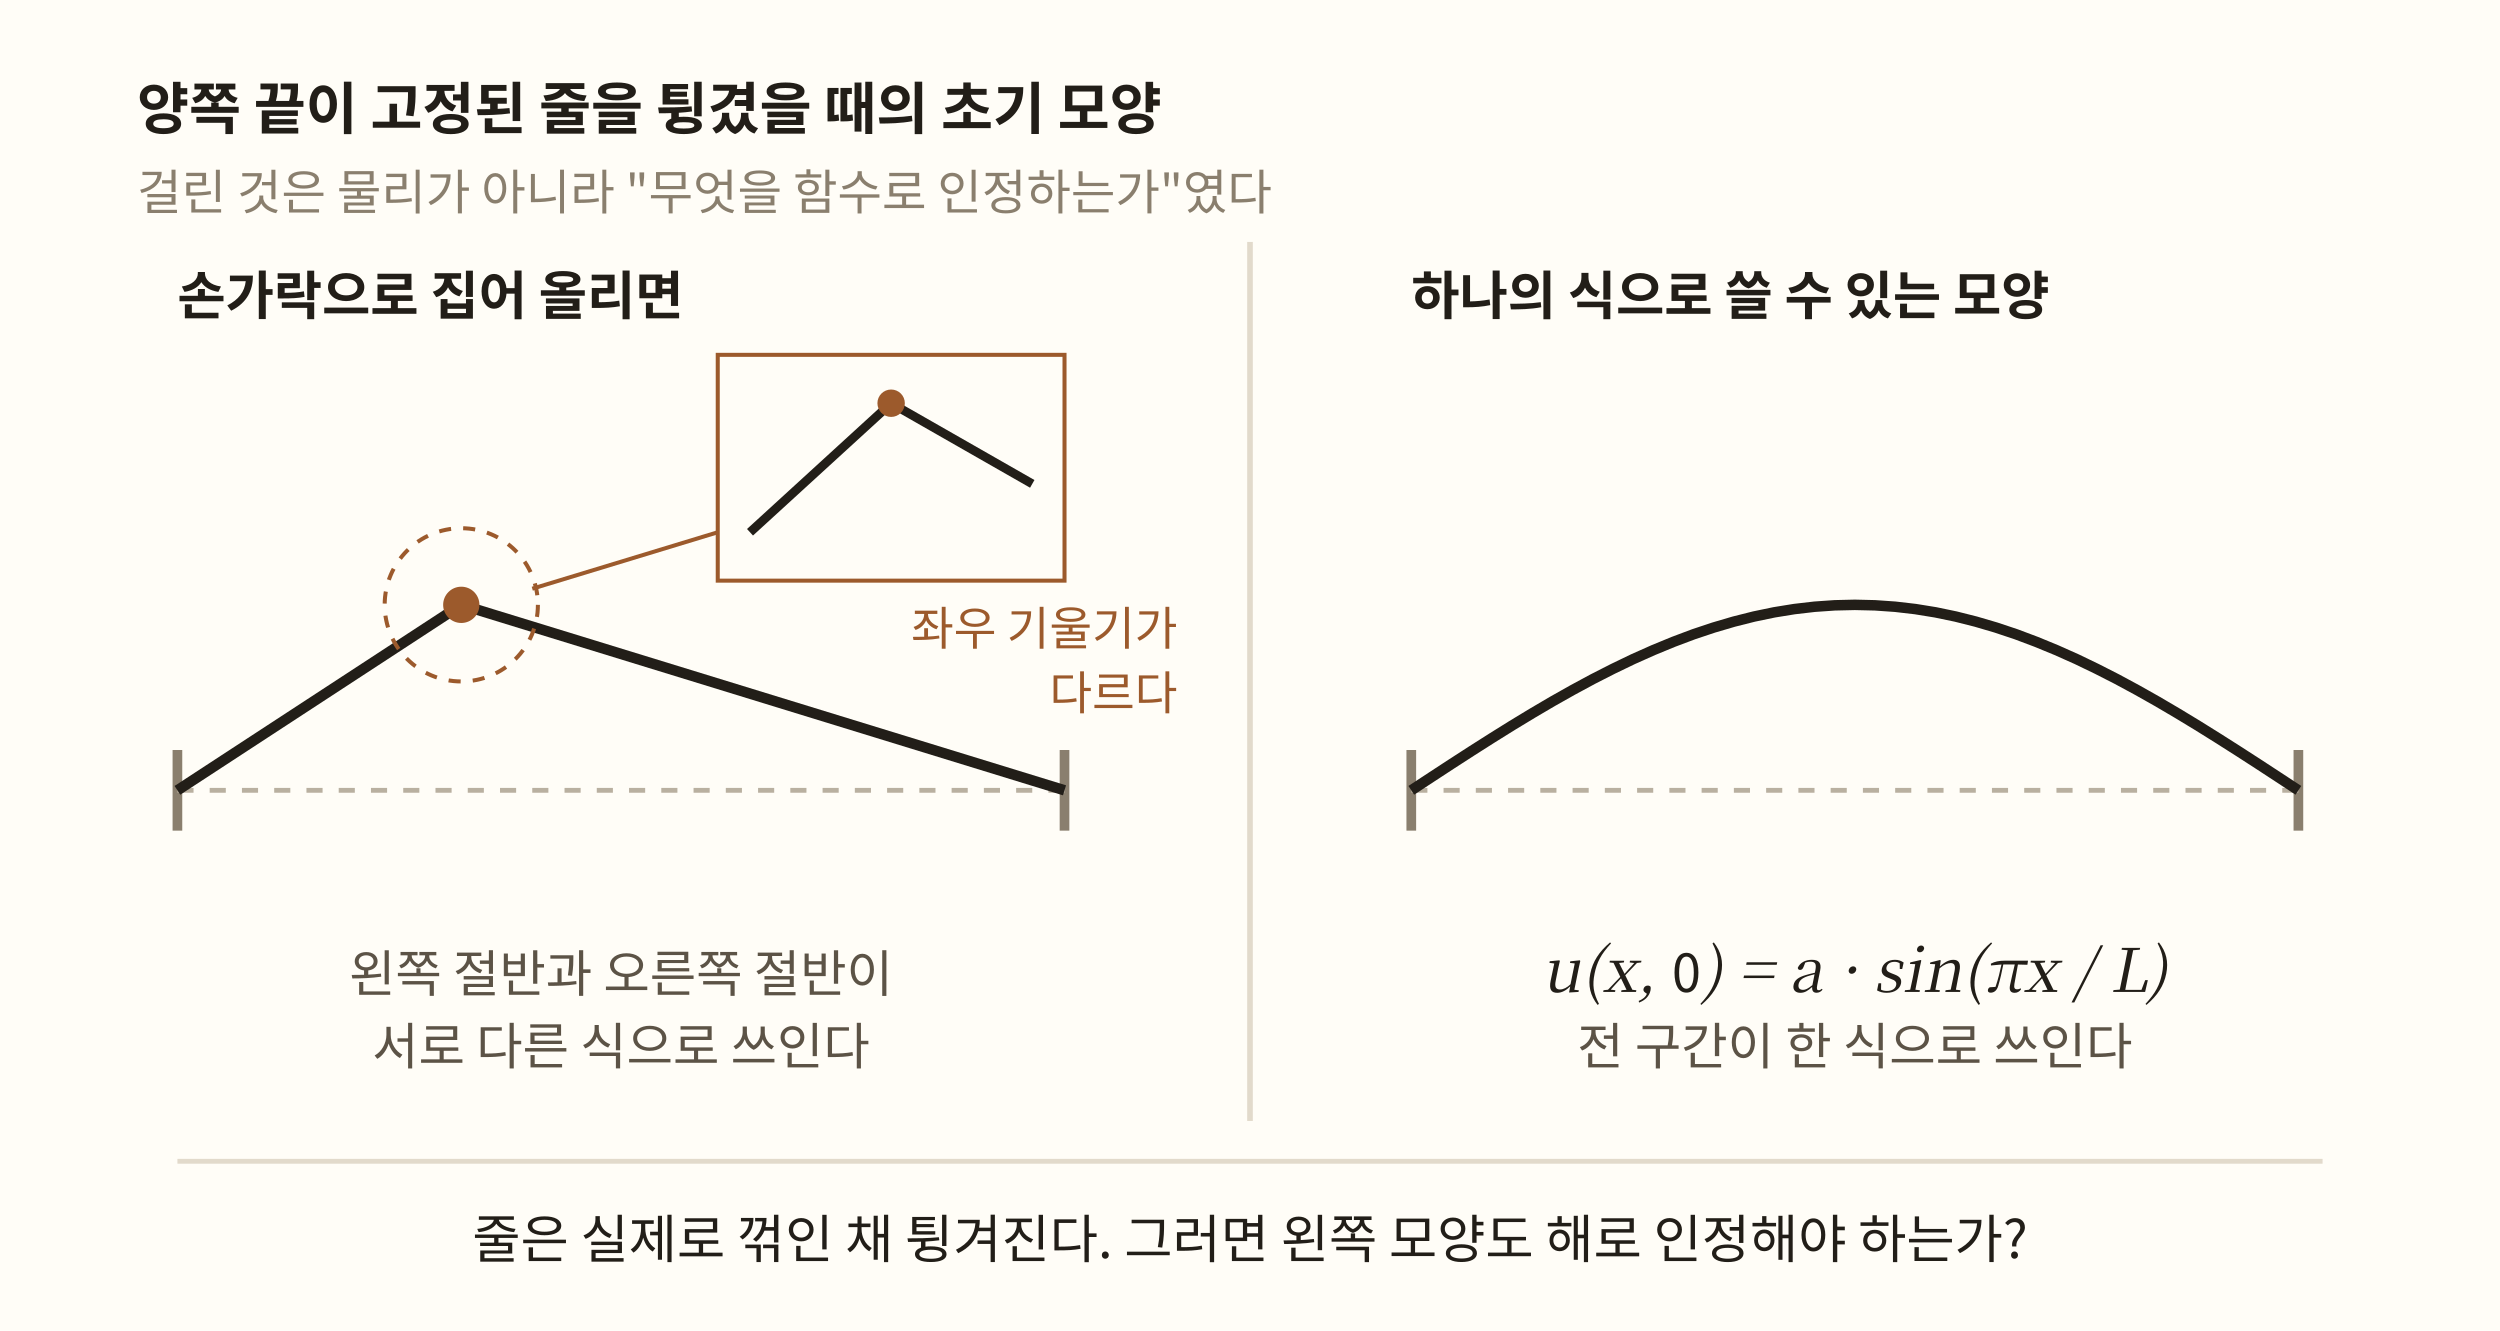
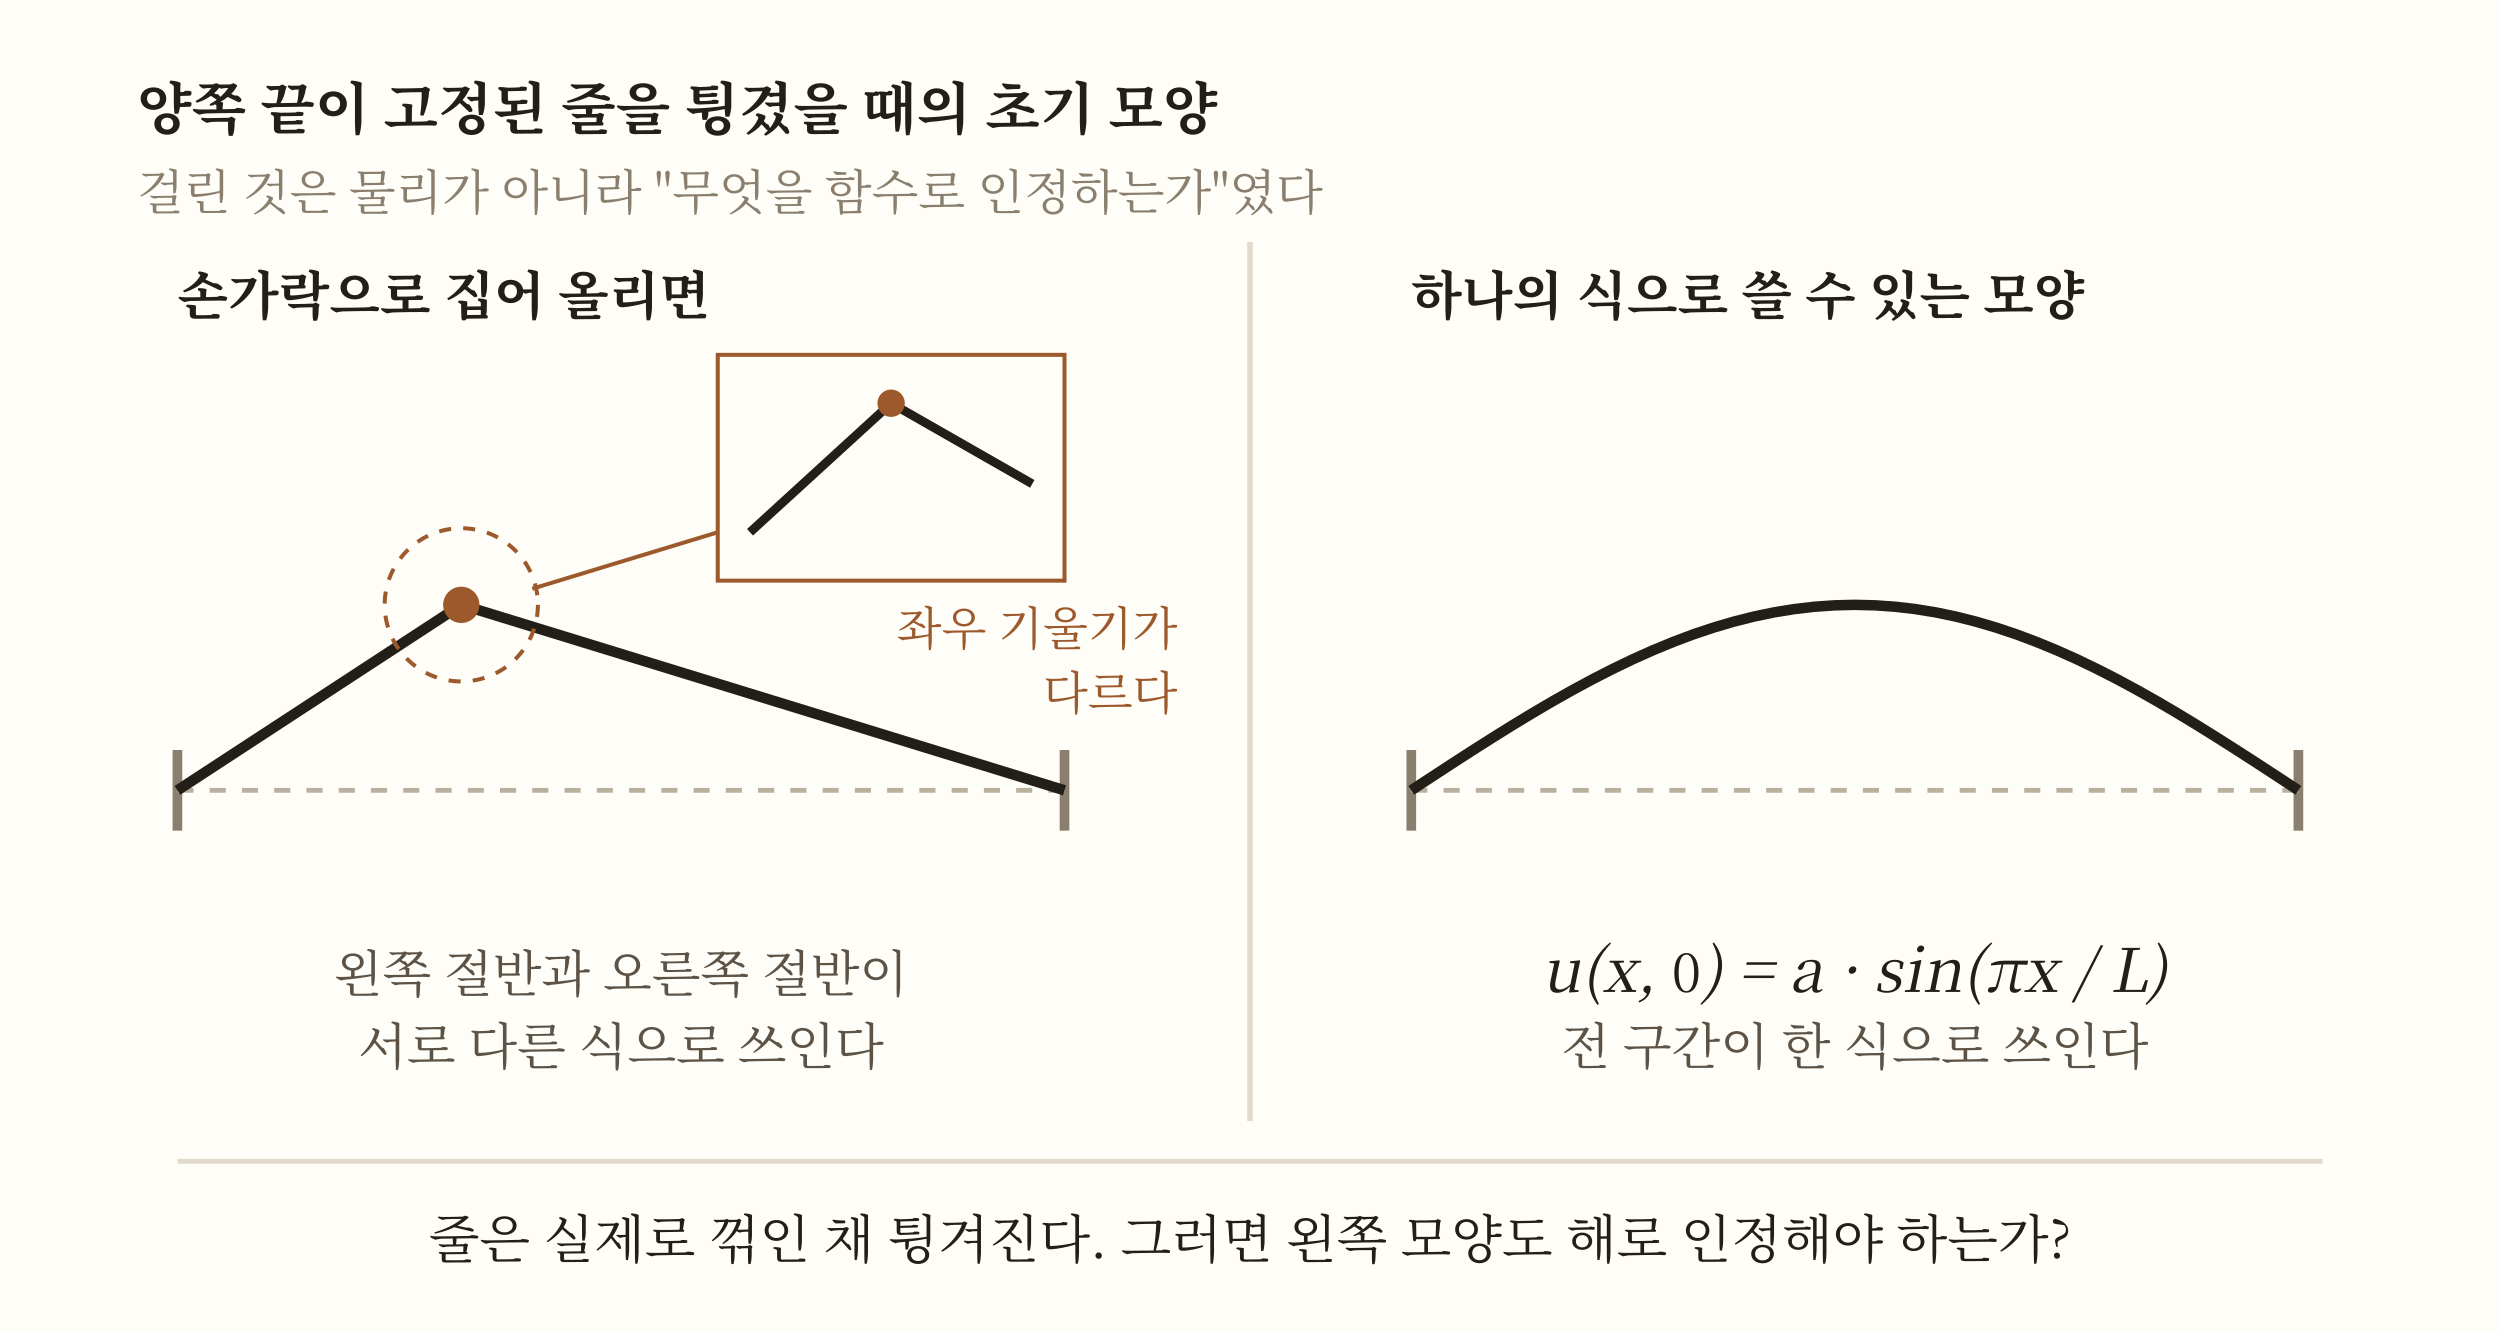
<svg xmlns="http://www.w3.org/2000/svg" viewBox="0 0 620 330" role="img" aria-label="손가락으로 집어 올려 꺾인 현의 초기 모양과 하나의 식으로 쓸 수 있는 매끈한 모양">
  <style>text{font-variant-numeric:lining-nums;font-feature-settings:"lnum" 1;}</style>
  <rect width="620" height="330" fill="#FFFDF7" />
-   <text x="34" y="32" font-family="Pretendard, 'Malgun Gothic', 'Noto Sans KR', 'Noto Sans CJK KR', NanumGothic, 'Apple SD Gothic Neo', sans-serif" font-size="14" font-weight="600" fill="#221E18">양쪽 끝이 고정된 줄을 튕겼을 때의 초기 모양</text>
-   <text x="34" y="52" font-family="Pretendard, 'Malgun Gothic', 'Noto Sans KR', 'Noto Sans CJK KR', NanumGothic, 'Apple SD Gothic Neo', sans-serif" font-size="12" fill="#8A7F6E">걸린 것은 물리가 아니라 "무엇을 함수로 인정하는가"였다</text>
-   <text x="44" y="78" font-family="Pretendard, 'Malgun Gothic', 'Noto Sans KR', 'Noto Sans CJK KR', NanumGothic, 'Apple SD Gothic Neo', sans-serif" font-size="13" font-weight="600" fill="#221E18">손가락으로 집어 올리면</text>
+   <text x="34" y="32" font-family="EB Garamond, Georgia, 'Noto Serif KR', 'Noto Serif CJK KR', NanumMyeongjo, Batang, AppleMyungjo, serif" font-size="14" font-weight="600" fill="#221E18">양쪽 끝이 고정된 줄을 튕겼을 때의 초기 모양</text>
+   <text x="34" y="52" font-family="EB Garamond, Georgia, 'Noto Serif KR', 'Noto Serif CJK KR', NanumMyeongjo, Batang, AppleMyungjo, serif" font-size="12" fill="#8A7F6E">걸린 것은 물리가 아니라 "무엇을 함수로 인정하는가"였다</text>
+   <text x="44" y="78" font-family="EB Garamond, Georgia, 'Noto Serif KR', 'Noto Serif CJK KR', NanumMyeongjo, Batang, AppleMyungjo, serif" font-size="13" font-weight="600" fill="#221E18">손가락으로 집어 올리면</text>
  <g transform="translate(178,88)">
    <rect x="0" y="0" width="86" height="56" fill="#FFFDF7" stroke="#9C5A2C" stroke-width="1" />
    <polyline fill="none" stroke="#221E18" stroke-width="2.2" points="8,44 43,12 78,32" />
    <circle cx="43" cy="12" r="3.4" fill="#9C5A2C" />
  </g>
  <line x1="178" y1="132" x2="132" y2="146" stroke="#9C5A2C" stroke-width="1" />
-   <text x="292" y="160" text-anchor="end" font-family="Pretendard, 'Malgun Gothic', 'Noto Sans KR', 'Noto Sans CJK KR', NanumGothic, 'Apple SD Gothic Neo', sans-serif" font-size="11.5" fill="#9C5A2C">좌우 기울기가</text>
-   <text x="292" y="176" text-anchor="end" font-family="Pretendard, 'Malgun Gothic', 'Noto Sans KR', 'Noto Sans CJK KR', NanumGothic, 'Apple SD Gothic Neo', sans-serif" font-size="11.5" fill="#9C5A2C">다르다</text>
+   <text x="292" y="160" text-anchor="end" font-family="EB Garamond, Georgia, 'Noto Serif KR', 'Noto Serif CJK KR', NanumMyeongjo, Batang, AppleMyungjo, serif" font-size="11.5" fill="#9C5A2C">좌우 기울기가</text>
+   <text x="292" y="176" text-anchor="end" font-family="EB Garamond, Georgia, 'Noto Serif KR', 'Noto Serif CJK KR', NanumMyeongjo, Batang, AppleMyungjo, serif" font-size="11.5" fill="#9C5A2C">다르다</text>
  <line x1="44" y1="186" x2="44" y2="206" stroke="#8A7F6E" stroke-width="2.4" />
  <line x1="264" y1="186" x2="264" y2="206" stroke="#8A7F6E" stroke-width="2.4" />
  <line x1="44" y1="196" x2="264" y2="196" stroke="#B9B0A0" stroke-width="1.2" stroke-dasharray="4 4" />
  <polyline fill="none" stroke="#221E18" stroke-width="2.6" stroke-linejoin="miter" points="44,196 114.4,150 264,196" />
  <circle cx="114.4" cy="150" r="4.5" fill="#9C5A2C" />
  <circle cx="114.4" cy="150" r="19" fill="none" stroke="#9C5A2C" stroke-width="1" stroke-dasharray="3 3" />
-   <text x="154" y="246" text-anchor="middle" font-family="Pretendard, 'Malgun Gothic', 'Noto Sans KR', 'Noto Sans CJK KR', NanumGothic, 'Apple SD Gothic Neo', sans-serif" font-size="12.5" fill="#5C5346">왼쪽 절반과 오른쪽 절반이</text>
-   <text x="154" y="264" text-anchor="middle" font-family="Pretendard, 'Malgun Gothic', 'Noto Sans KR', 'Noto Sans CJK KR', NanumGothic, 'Apple SD Gothic Neo', sans-serif" font-size="12.5" fill="#5C5346">서로 다른 식으로 쓰인다</text>
+   <text x="154" y="246" text-anchor="middle" font-family="EB Garamond, Georgia, 'Noto Serif KR', 'Noto Serif CJK KR', NanumMyeongjo, Batang, AppleMyungjo, serif" font-size="12.5" fill="#5C5346">왼쪽 절반과 오른쪽 절반이</text>
+   <text x="154" y="264" text-anchor="middle" font-family="EB Garamond, Georgia, 'Noto Serif KR', 'Noto Serif CJK KR', NanumMyeongjo, Batang, AppleMyungjo, serif" font-size="12.5" fill="#5C5346">서로 다른 식으로 쓰인다</text>
  <line x1="310" y1="60" x2="310" y2="278" stroke="#E2DACB" stroke-width="1.4" />
-   <text x="350" y="78" font-family="Pretendard, 'Malgun Gothic', 'Noto Sans KR', 'Noto Sans CJK KR', NanumGothic, 'Apple SD Gothic Neo', sans-serif" font-size="13" font-weight="600" fill="#221E18">하나의 식으로 쓸 수 있는 모양</text>
+   <text x="350" y="78" font-family="EB Garamond, Georgia, 'Noto Serif KR', 'Noto Serif CJK KR', NanumMyeongjo, Batang, AppleMyungjo, serif" font-size="13" font-weight="600" fill="#221E18">하나의 식으로 쓸 수 있는 모양</text>
  <line x1="350" y1="186" x2="350" y2="206" stroke="#8A7F6E" stroke-width="2.4" />
  <line x1="570" y1="186" x2="570" y2="206" stroke="#8A7F6E" stroke-width="2.4" />
  <line x1="350" y1="196" x2="570" y2="196" stroke="#B9B0A0" stroke-width="1.2" stroke-dasharray="4 4" />
  <polyline fill="none" stroke="#221E18" stroke-width="2.6" stroke-linejoin="round" points="350.00,196.00 355.00,192.72 360.00,189.45 365.00,186.22 370.00,183.04 375.00,179.92 380.00,176.89 385.00,173.95 390.00,171.13 395.00,168.43 400.00,165.88 405.00,163.47 410.00,161.24 415.00,159.18 420.00,157.30 425.00,155.63 430.00,154.16 435.00,152.90 440.00,151.86 445.00,151.05 450.00,150.47 455.00,150.12 460.00,150.00 465.00,150.12 470.00,150.47 475.00,151.05 480.00,151.86 485.00,152.90 490.00,154.16 495.00,155.63 500.00,157.30 505.00,159.18 510.00,161.24 515.00,163.47 520.00,165.88 525.00,168.43 530.00,171.13 535.00,173.95 540.00,176.89 545.00,179.92 550.00,183.04 555.00,186.22 560.00,189.45 565.00,192.72 570.00,196.00" />
-   <text x="460" y="246" text-anchor="middle" font-family="EB Garamond, Georgia, 'Noto Serif KR', 'Noto Serif CJK KR', NanumMyeongjo, Batang, AppleMyungjo, serif" font-style="italic" font-size="15" fill="#221E18">u(x, <tspan font-family="Pretendard, 'Malgun Gothic', 'Noto Sans KR', 'Noto Sans CJK KR', NanumGothic, 'Apple SD Gothic Neo', sans-serif" font-style="normal" font-size="13">0</tspan>) = a · sin(πx / L)</text>
-   <text x="460" y="264" text-anchor="middle" font-family="Pretendard, 'Malgun Gothic', 'Noto Sans KR', 'Noto Sans CJK KR', NanumGothic, 'Apple SD Gothic Neo', sans-serif" font-size="12.5" fill="#5C5346">전 구간이 한 식으로 쓰인다</text>
+   <text x="460" y="246" text-anchor="middle" font-family="EB Garamond, Georgia, 'Noto Serif KR', 'Noto Serif CJK KR', NanumMyeongjo, Batang, AppleMyungjo, serif" font-style="italic" font-size="15" fill="#221E18">u(x, <tspan font-family="EB Garamond, Georgia, 'Noto Serif KR', 'Noto Serif CJK KR', NanumMyeongjo, Batang, AppleMyungjo, serif" font-style="normal" font-size="13">0</tspan>) = a · sin(πx / L)</text>
+   <text x="460" y="264" text-anchor="middle" font-family="EB Garamond, Georgia, 'Noto Serif KR', 'Noto Serif CJK KR', NanumMyeongjo, Batang, AppleMyungjo, serif" font-size="12.5" fill="#5C5346">전 구간이 한 식으로 쓰인다</text>
  <line x1="44" y1="288" x2="576" y2="288" stroke="#E2DACB" stroke-width="1.2" />
-   <text x="310" y="312" text-anchor="middle" font-family="Pretendard, 'Malgun Gothic', 'Noto Sans KR', 'Noto Sans CJK KR', NanumGothic, 'Apple SD Gothic Neo', sans-serif" font-size="13" fill="#221E18">줄은 실제로 꺾인 채 튕겨진다. 그러면 왼쪽 모양도 해로 인정해야 하는가?</text>
+   <text x="310" y="312" text-anchor="middle" font-family="EB Garamond, Georgia, 'Noto Serif KR', 'Noto Serif CJK KR', NanumMyeongjo, Batang, AppleMyungjo, serif" font-size="13" fill="#221E18">줄은 실제로 꺾인 채 튕겨진다. 그러면 왼쪽 모양도 해로 인정해야 하는가?</text>
</svg>
